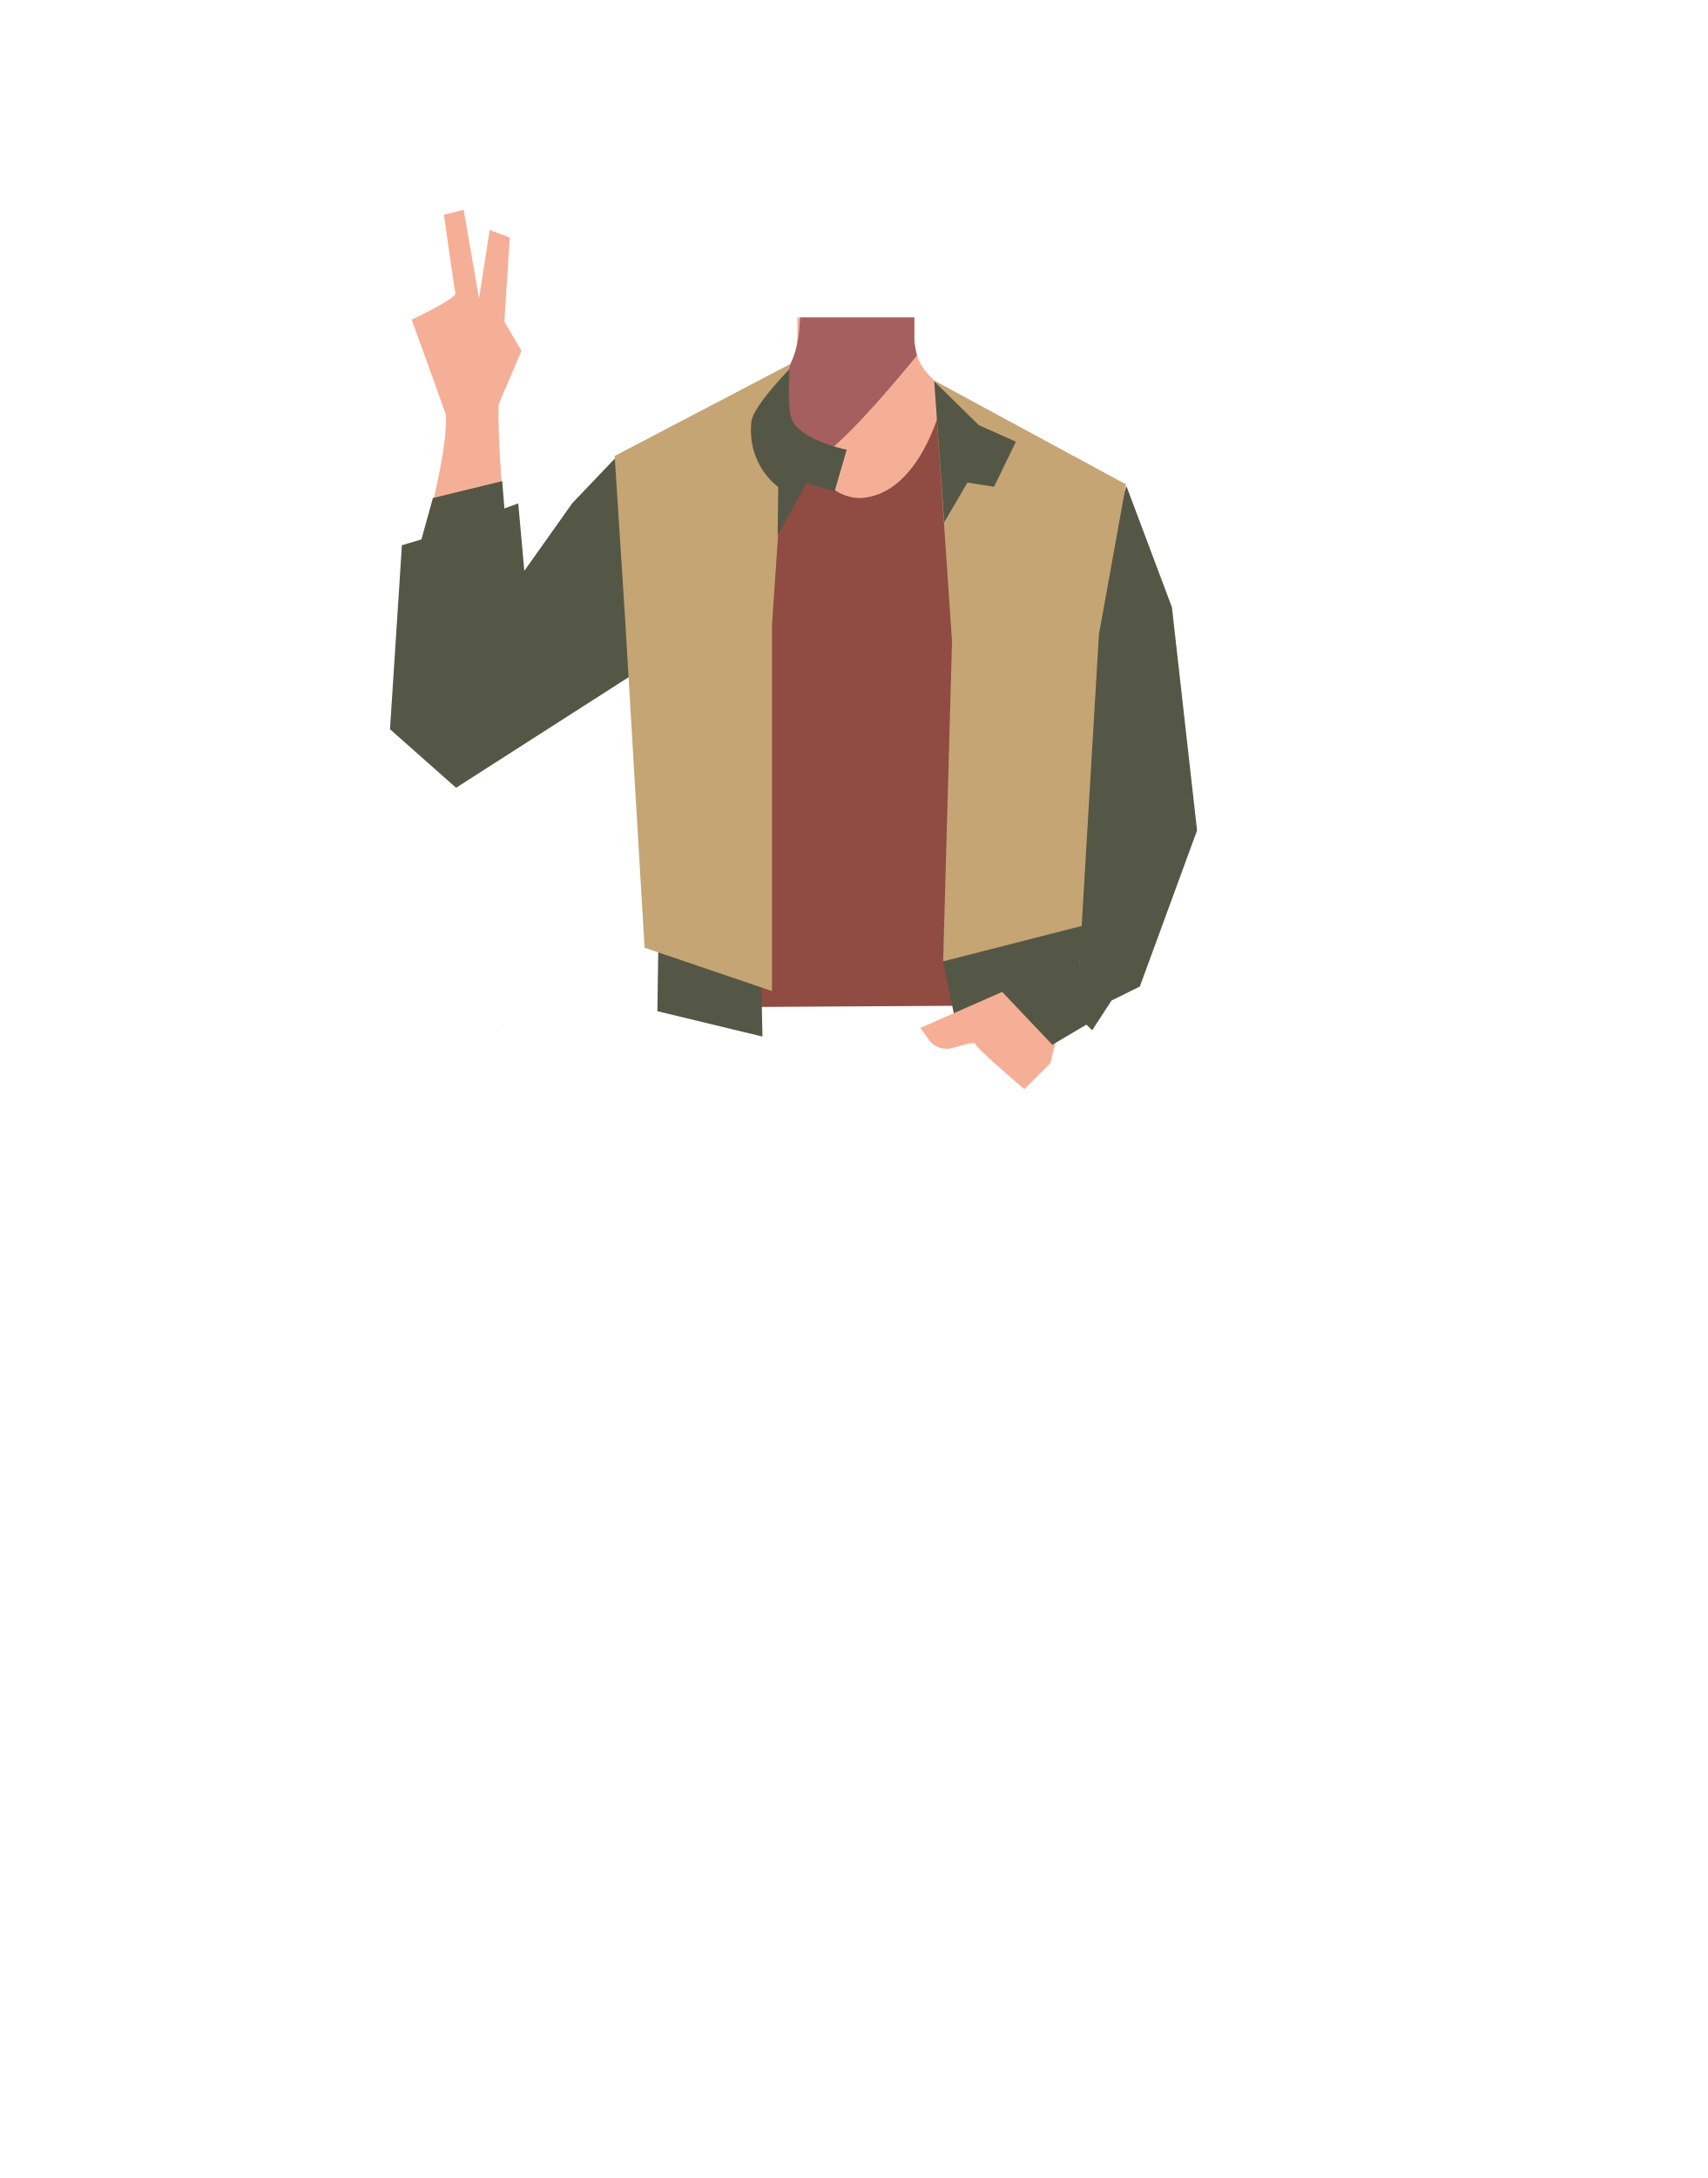
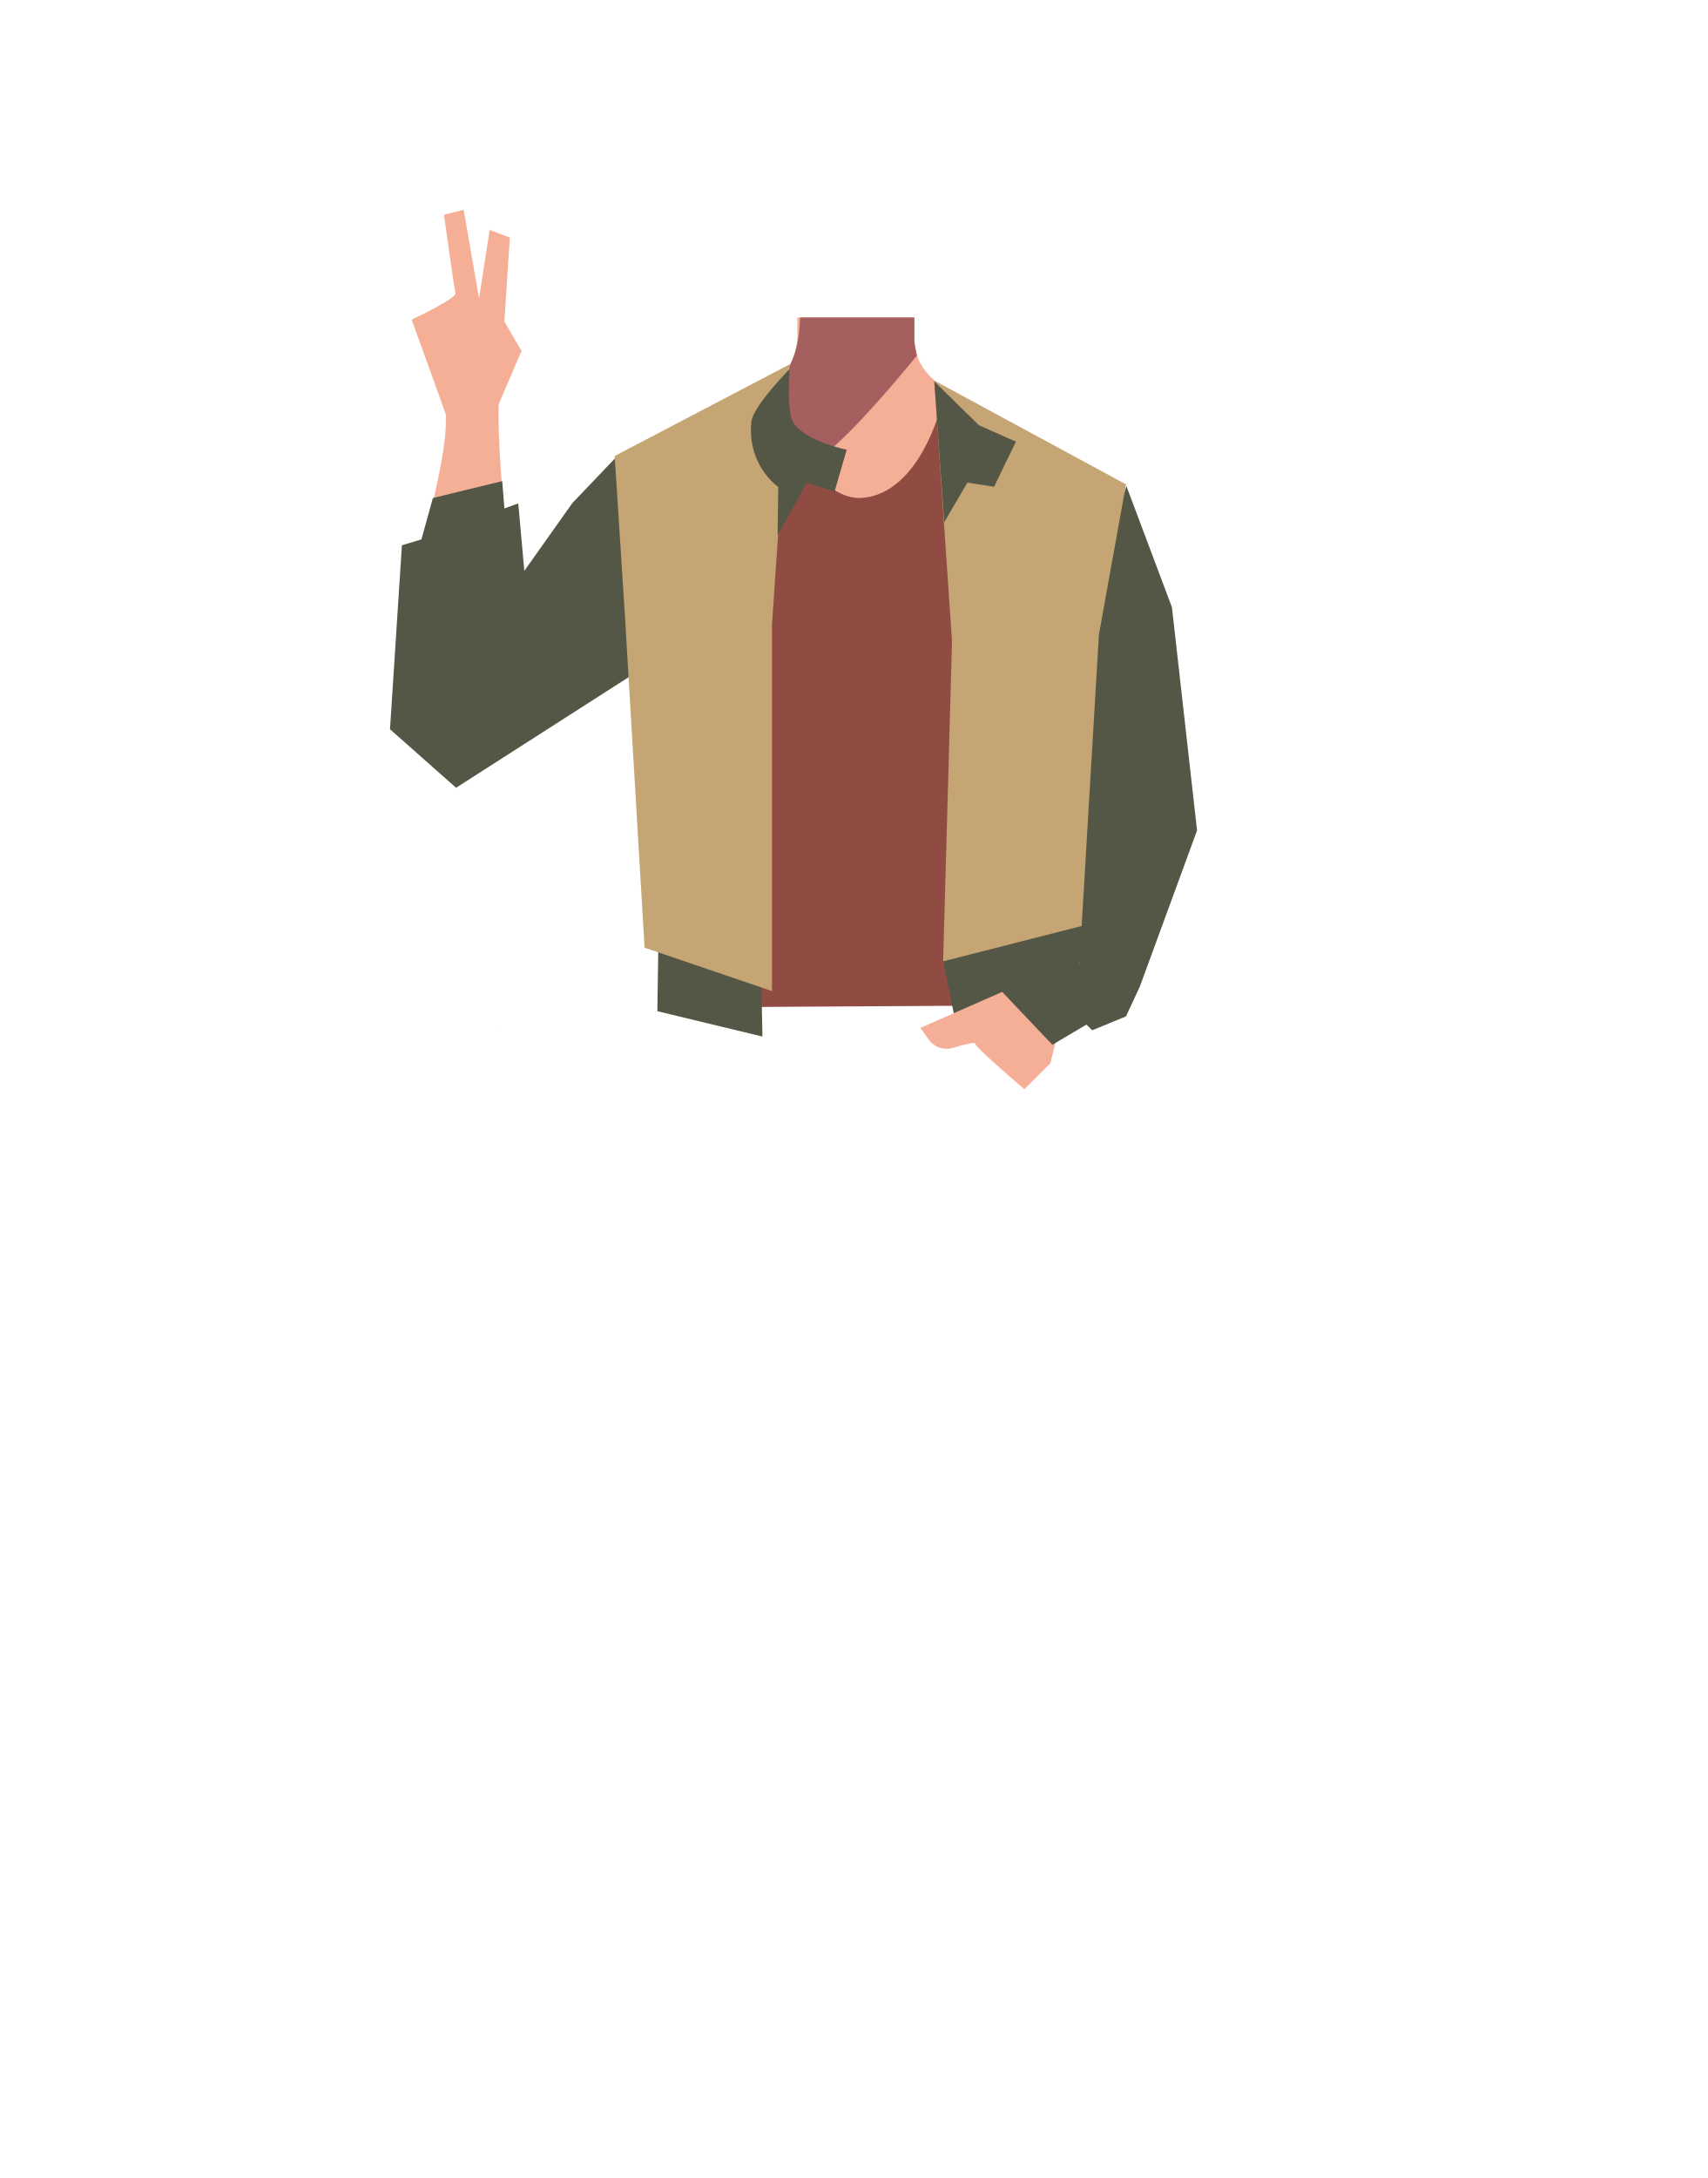
<svg xmlns="http://www.w3.org/2000/svg" version="1.1" id="Calque_1" x="0px" y="0px" viewBox="0 0 788 1005" style="enable-background:new 0 0 788 1005;" xml:space="preserve">
  <style type="text/css">
	.st0{fill:#F6AF97;}
	.st1{fill:#A45F5E;}
	.st2{fill:none;stroke:#000000;stroke-width:3;stroke-miterlimit:10;}
	.st3{fill:#473415;}
	.st4{fill:#472E1D;}
	.st5{fill:#555746;}
	.st6{fill:#904B43;}
	.st7{fill:#C5A574;}
</style>
  <g id="Calque_1_00000119109230710630454920000011669860356619516303_">
    <path class="st0" d="M207.4,196.1c-0.6-2.4-17.4-48.6-17.4-48.6s20.8-9.8,20.2-12.2s-5.3-36.2-5.3-36.2l9.1-2.3l7.1,40.9l4.9-31.6   l9.3,3.5l-2.5,38.8l7.9,13.5l-12.4,29L207.4,196.1z" />
    <polygon points="229.5,475.3 229.6,475.3 229.5,475.2  " />
    <polygon points="229.6,475.3 229.7,475.3 229.7,475.2  " />
    <polygon points="229.5,475.3 229.6,475.3 229.5,475.2  " />
    <polygon points="229.6,475.3 229.7,475.3 229.7,475.2  " />
    <path class="st0" d="M515.1,239.6c-0.6,38.4-26.2,33.2-36.9,42.3c-12.6,10.8-8.3,50-17.2,64c-2.5,3.8-11.4,10.1-15.8,9.1   c-12.5-2.9-24-30.7-34.8-37.7c-6.3-4.1-23.6-3.6-30.2,0c-11.3,6.2-22.3,34.9-34.8,37.7c-4.4,1-13.4-5.2-15.8-9.1   c-8.9-14-4.6-53.2-17.2-64c-10.6-9.1-36.2-3.9-36.9-42.3c-0.4-26.6,35-37.3,35-37.3l40.1-19.9c2.6-1.3,5-2.9,7.1-4.8   c0.8-0.7,1.6-1.5,2.3-2.3l0.6-0.7v-0.1c3.9-4.7,6.5-10.4,7.2-16.4c0.2-1.4,0.3-2.8,0.2-4.2V151v-4.5H422l0.1,5v1.5v3.2   c0,0.3,0,0.7,0,1l0,0c0,0.6,0.1,1.3,0.2,2c0.2,1.5,0.5,3.1,0.9,4.6c2.2,7.6,9.2,13.6,16.4,17.2l38.4,23.5c1,0.5,4.5,5.9,5.5,6.3   C490.2,213.3,515.5,216.3,515.1,239.6z" />
    <path class="st1" d="M423.2,164.1l-1,1.2c-5.2,6.3-28.8,35-41.8,44.3c-3.2,2.3-5.7,3.4-7.2,2.7c-6.8-3.3-14.8-35.1-14.8-35.1   l0.1-0.1c0.6-0.6,1.2-1.2,1.7-1.9c0.3-0.4,0.7-0.8,1-1.3l0.1-0.1c3.3-4.5,5.6-9.7,6.7-15.2c0-0.2,0.1-0.4,0.1-0.6   c0.3-1.4,0.5-3,0.7-4.8c0.1-0.7,0.1-1.4,0.2-2.2c0.1-1.4,0.2-2.9,0.3-4.5h52.7v0.2v4.3v6.7l0.1,0.8l0.1,0.7l0.9,4.6L423.2,164.1z" />
    <path class="st0" d="M217.4,356.3c17.7-2.3,21.5-25.6,22.4-34.2s-0.9-26.1-1.8-34.8c-2.3-22.1-10.5-88.8-7.1-110.3   c2.4-15-25.8-4-25.8-4s1.4,17.9,0.3,28.6c-2.4,22.6-12.1,52-17.4,89.1c-1.4,9.8-0.7,29.8,1.4,39.3   C195.3,356.7,212.2,357,217.4,356.3z" />
    <path class="st2" d="M334.6,246.6c-8.5,26.3-35.5,43.8-35.5,43.8s-48.2,39.4-64.1,52.8c-7.5,6.3-22.8,19.7-39.1,1.5l0,0   c-13.4-15-1.2-30.5,5.4-37.2c13.3-13.7,43.2-38.6,53.9-54.2c7.9-11.6,15.6-32.7,38.1-41.5c0,0,17.5-9.3,32.5,4l0.6,0.5   C334.9,223.8,338.1,235.7,334.6,246.6L334.6,246.6z" />
  </g>
  <polygon points="230.2,479.5 230.3,479.5 230.2,479.5 " />
  <polygon points="230.3,479.5 230.4,479.5 230.4,479.5 " />
  <polygon points="230.2,479.5 230.3,479.5 230.2,479.5 " />
  <polygon points="230.3,479.5 230.4,479.5 230.4,479.5 " />
  <polygon class="st3" points="316.7,451.3 318.2,428.8 473.2,428.8 475.2,448.3 " />
  <circle class="st4" cx="463.9" cy="422.1" r="4.7" />
  <polyline class="st5" points="521.4,401.6 515.1,388 504.2,344.3 505.8,317.1 497.8,232.3 448.1,185 396.1,250.8 344.3,182.8   285.1,210.2 264.2,232.1 242,263.4 239.2,232.3 232.8,234.6 231.8,222 199.8,229.8 194.5,248.9 185.5,251.6 180,336.5 210.5,363.5   316.8,295.4 319.4,365.6 311.7,414.3 312.5,451.4 482.2,449 478.2,402.6 472.9,368.8 475.2,284.1 " />
  <path class="st2" d="M463.5,238.4c-6.4,26.9,7.5,55.9,7.5,55.9s20.6,58.8,27.2,78.4c3.1,9.3,9.2,28.7,32.6,21.7l0,0  c19.3-5.8,16.9-25.4,14.8-34.5c-4.2-18.6-16.7-55.5-17.7-74.4c-0.7-14.1,3.7-36-10.8-55.3c0,0-10.1-17.1-29.9-13.5l-0.8,0.1  C475.1,218.8,466.1,227.3,463.5,238.4L463.5,238.4z" />
  <path class="st6" d="M434,188.5c0,0,53.8,21.2,70.1,31.9c28.6,18.9-18,83.4-18,83.4l-10.3,72.3l5,74.7l-7.7,13.1l-153.3,0.9  l-8.3-13.2l0.6-72c0,0,15.2-58.5,4.6-72.2c-23.8-30.7-21.8-93.8-21.8-93.8l63.7-25.2c0,0,16.9,43.7,39.9,41.3  C424.4,227.1,434,188.5,434,188.5z" />
  <polygon class="st5" points="303.4,466.6 303.9,433 351,433 351.9,478.3 " />
-   <polygon class="st5" points="519.9,224.3 540.9,280.2 552.5,383.2 526.1,455.2 513,461.7 504.1,475.4 474.3,446.4 502.5,371.9   497,293.5 " />
+   <polygon class="st5" points="519.9,224.3 540.9,280.2 552.5,383.2 526.1,455.2 519.7,469 504.1,475.4 474.3,446.4 502.5,371.9   497,293.5 " />
  <polygon class="st7" points="431.2,175.6 439.4,295.9 435.3,443.6 498.2,444.8 507.2,292.8 519.7,223.5 " />
  <polygon class="st5" points="468.9,203.8 458.8,224.6 446.5,222.7 435.8,241 431.2,176 451.8,196.2 " />
  <polygon class="st7" points="364.5,168.1 356.3,288.4 356.3,457.3 297.5,437.3 288.5,285.2 283.7,210.4 " />
  <path class="st5" d="M364.5,170.2c0,0-1.6,19.3,1.5,24.5c5.4,9,24.8,12.8,24.8,12.8l-5.6,19.3l-12.9-3.9l-13.4,24.1l0.3-22.3  c0,0-14.5-9.8-12.4-30.2C347.7,187.3,364.5,170.2,364.5,170.2z" />
  <polygon class="st5" points="440.5,469 435.3,443.6 501.1,426.8 498.2,444.8 " />
  <path class="st0" d="M424.8,474.3l39.8-17.5l22.8,23.3l-2.6,10.5l-12,12c0,0-22.7-19.3-22.7-21c0-1-5.5,0.5-10.2,1.9  c-4.3,1.3-8.9-0.3-11.4-4L424.8,474.3z" />
  <polygon class="st5" points="485.7,482.1 504.3,471.1 482.2,449 461.7,456.8 " />
</svg>
